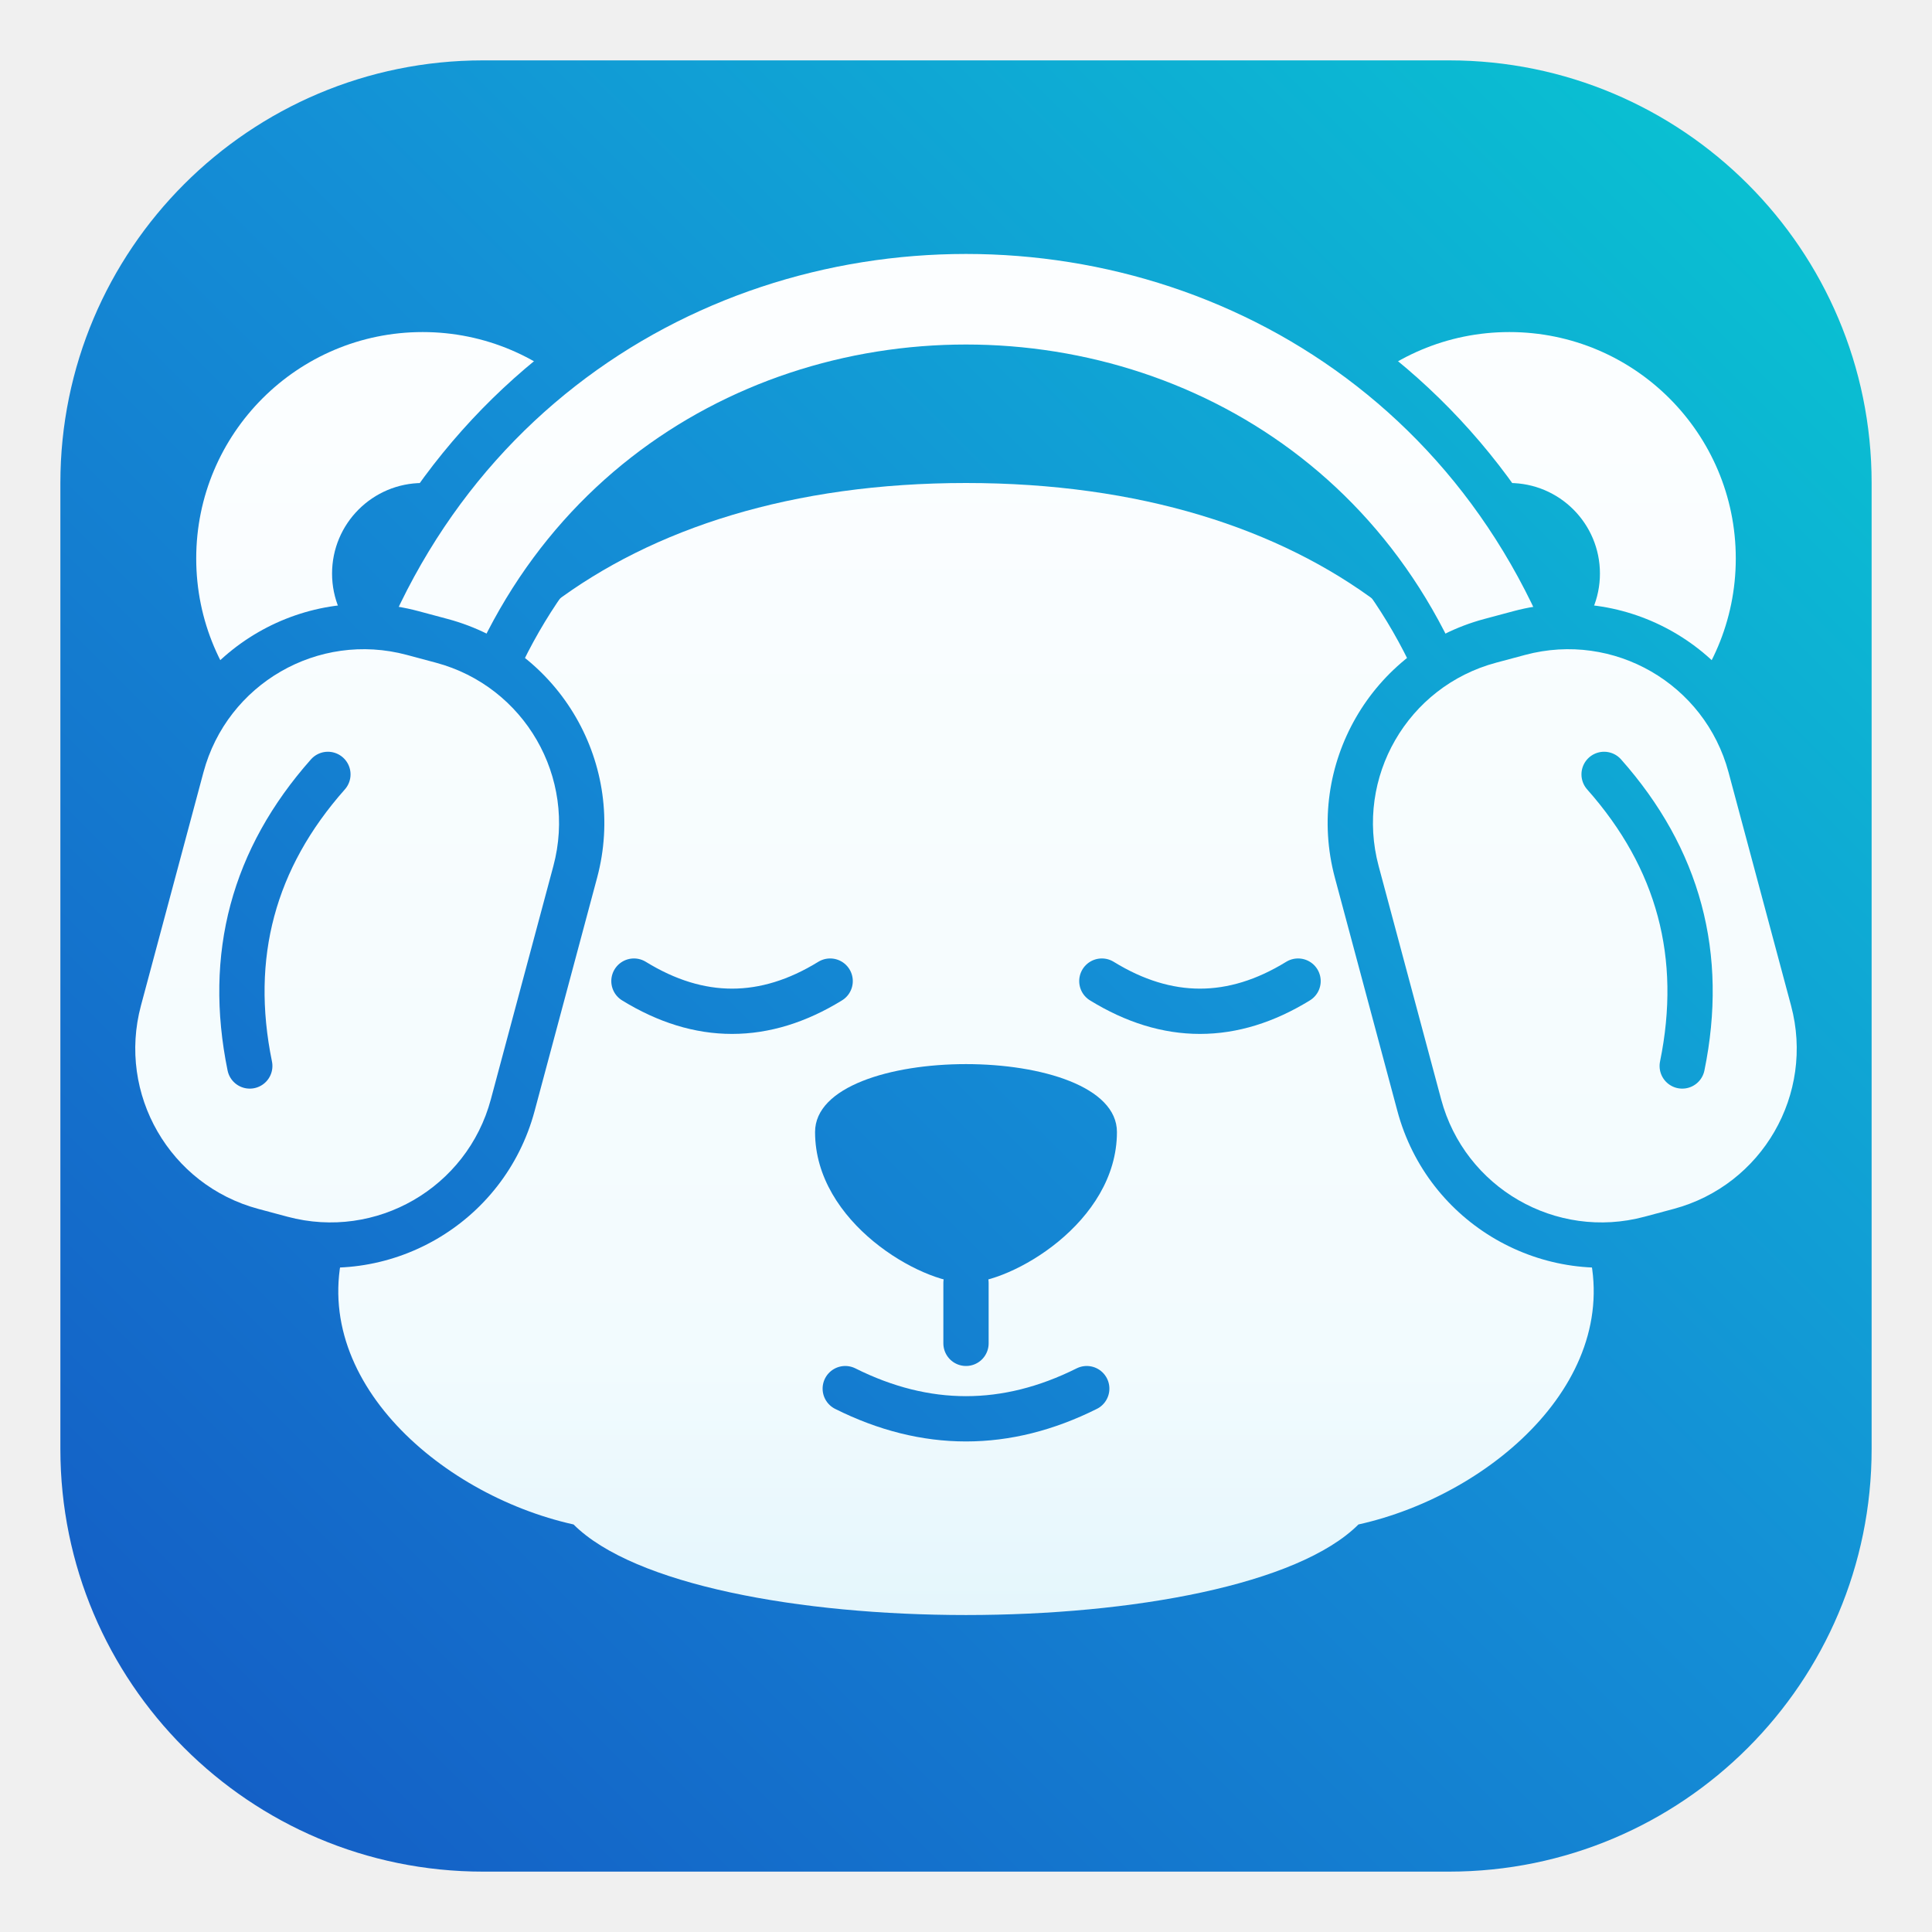
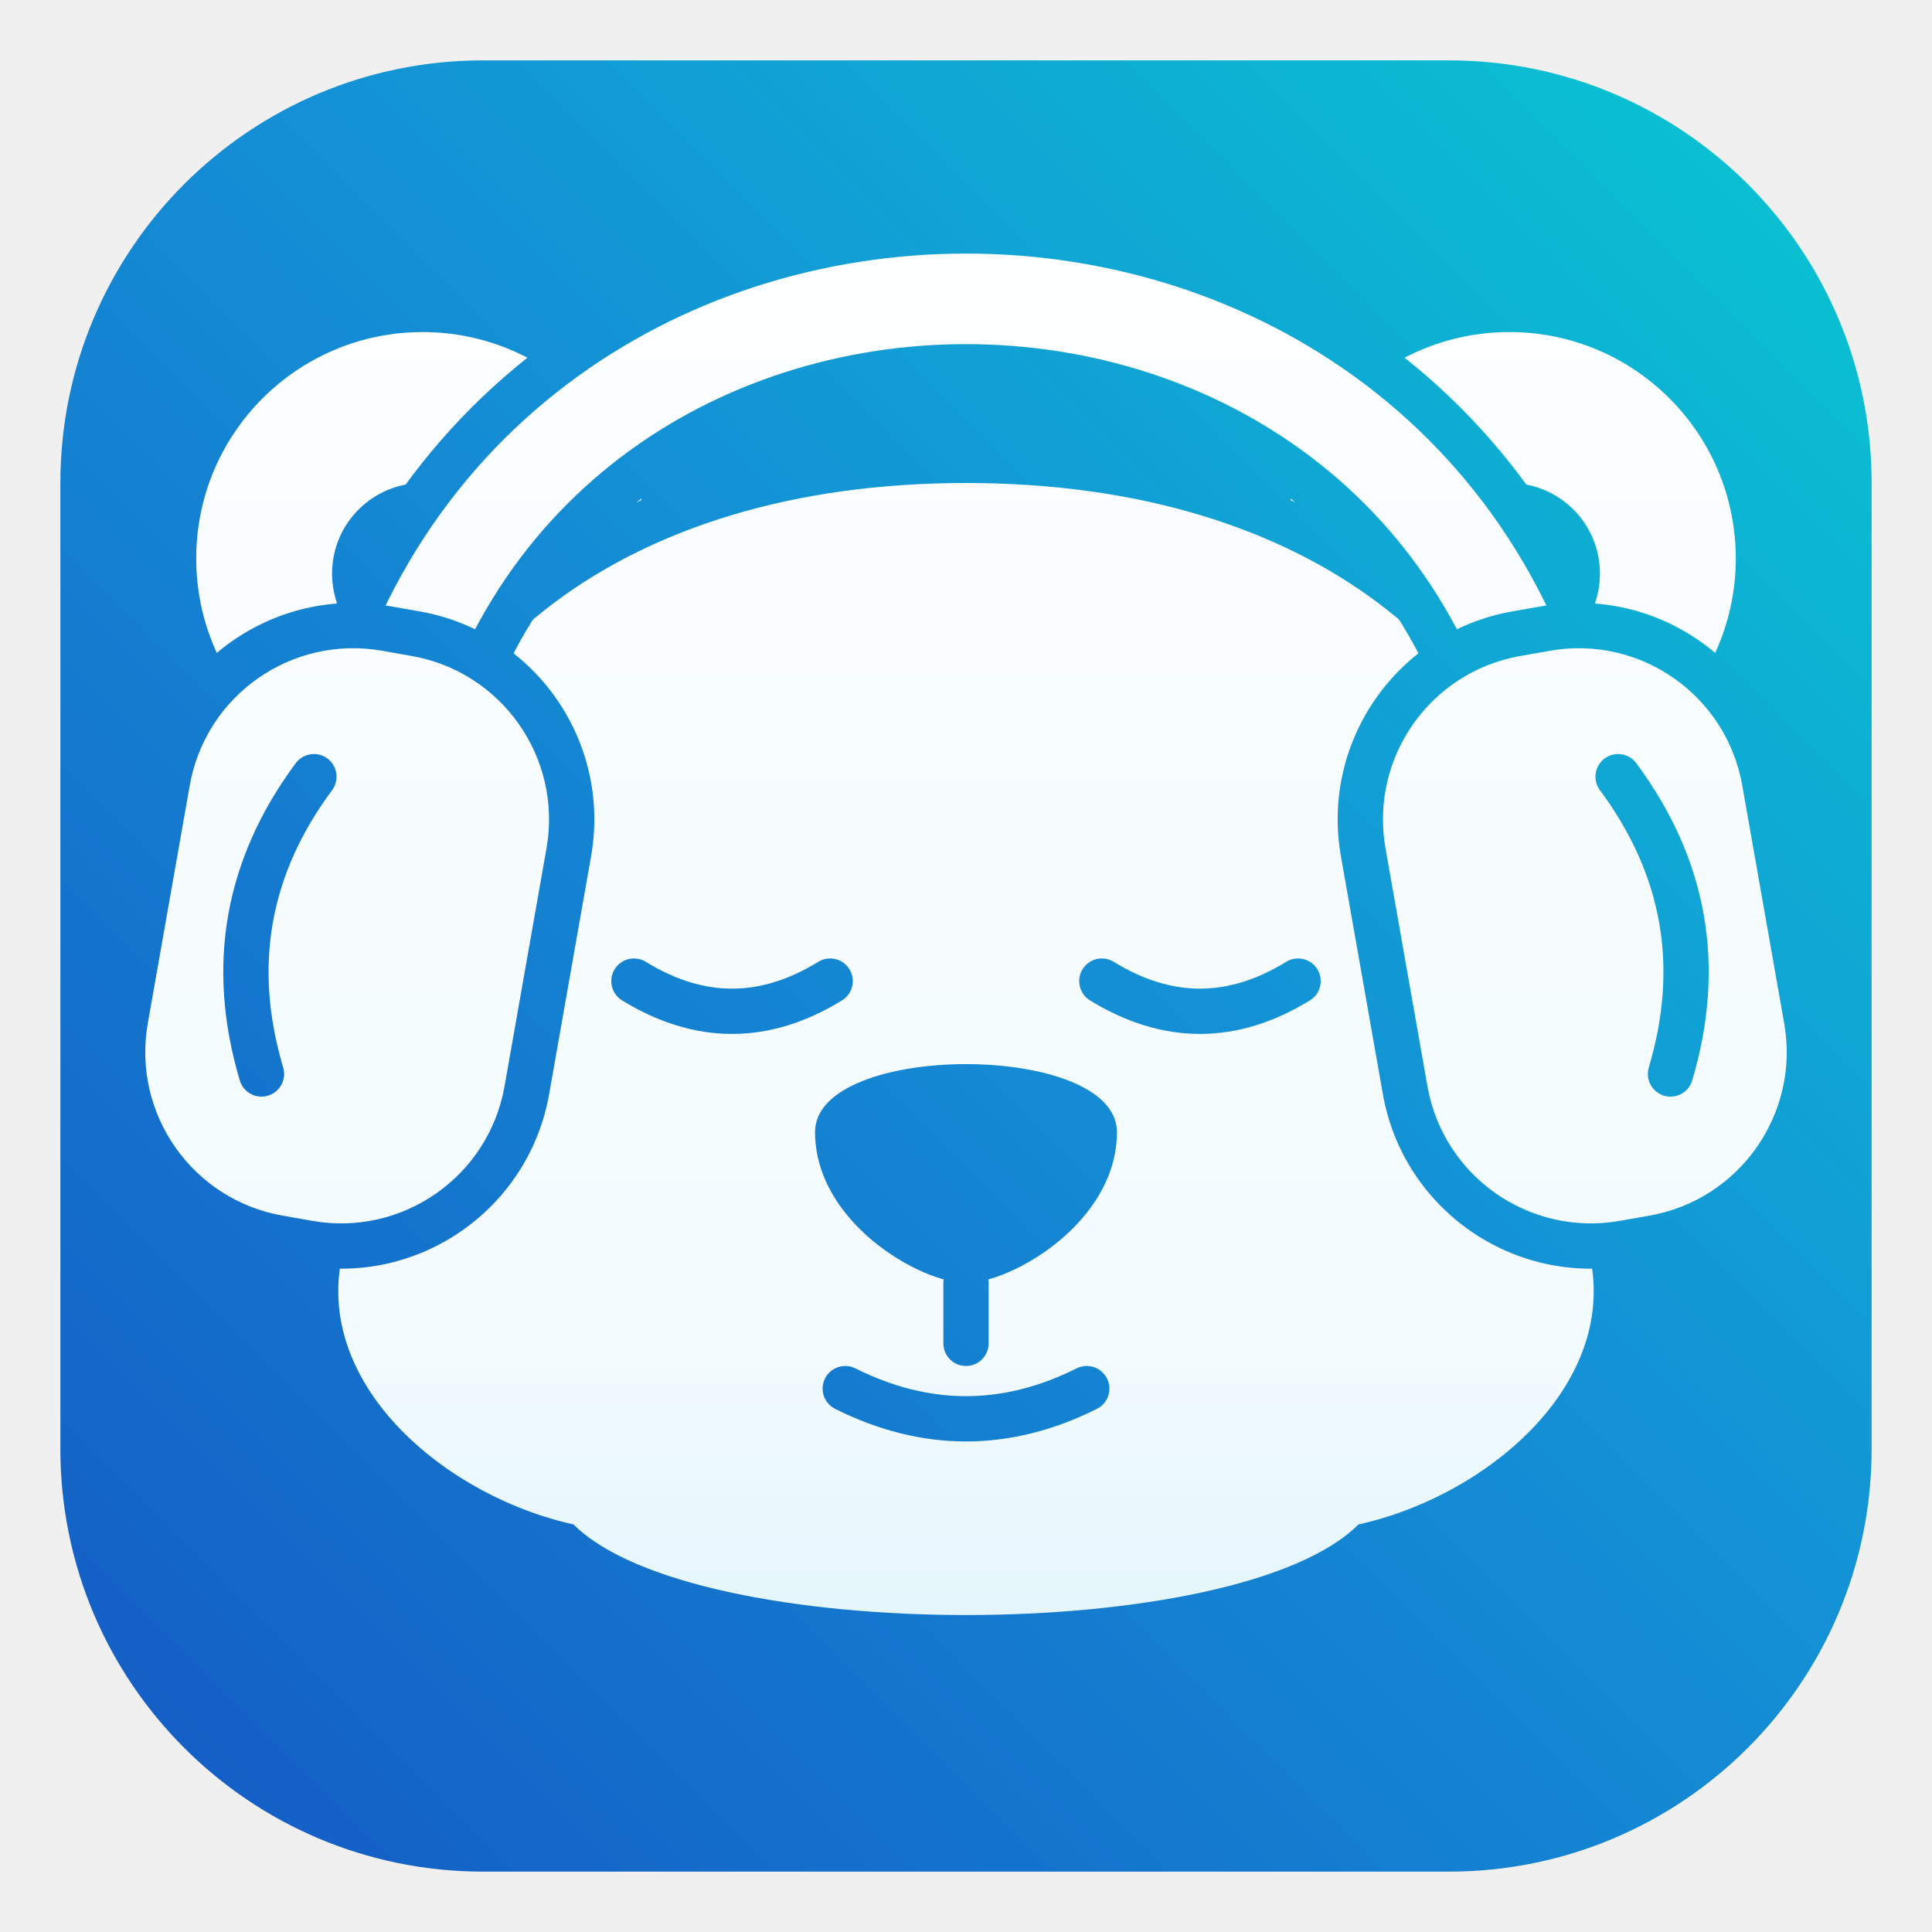
<svg xmlns="http://www.w3.org/2000/svg" viewBox="0 0 128 128">
  <defs>
    <linearGradient id="bg" x1="0" y1="1" x2="1" y2="0">
      <stop offset="0" stop-color="#1459c4" />
      <stop offset=".55" stop-color="#1490d6" />
      <stop offset="1" stop-color="#08c8d1" />
    </linearGradient>
    <linearGradient id="fur" x1="0" y1="0" x2="0" y2="1">
      <stop offset="0" stop-color="#ffffff" />
      <stop offset=".7" stop-color="#f2fbfe" />
      <stop offset="1" stop-color="#d3f0fa" />
    </linearGradient>
    <linearGradient id="hp" x1="0" y1="0" x2="0" y2="1">
      <stop offset="0" stop-color="#d4f3fc" />
      <stop offset="1" stop-color="#9edcf2" />
    </linearGradient>
    <mask id="m" maskUnits="userSpaceOnUse" x="0" y="0" width="128" height="128">
      <g transform="translate(0 7)">
        <circle cx="28" cy="30" r="15" fill="white" />
        <circle cx="28" cy="31" r="6" fill="black" />
        <circle cx="100" cy="30" r="15" fill="white" />
        <circle cx="100" cy="31" r="6" fill="black" />
        <path d="M64 25 C 87 25, 101 37, 103 53 C 109 59, 111 69, 105 75 C 108 84, 99 92, 90 94 C 82 102, 46 102, 38 94 C 29 92, 20 84, 23 75 C 17 69, 19 59, 25 53 C 27 37, 41 25, 64 25 Z" fill="white" stroke="black" stroke-width="6" />
        <path d="M64 25 C 87 25, 101 37, 103 53 C 109 59, 111 69, 105 75 C 108 84, 99 92, 90 94 C 82 102, 46 102, 38 94 C 29 92, 20 84, 23 75 C 17 69, 19 59, 25 53 C 27 37, 41 25, 64 25 Z" fill="white" />
        <path d="M54 68 C 54 62, 74 62, 74 68 C 74 74, 67 78, 64 78 C 61 78, 54 74, 54 68 Z" fill="black" />
        <path d="M64 78 v4 M56 85 q8 4 16 0 M42 58 q6.5 4 13 0 M73 58 q6.5 4 13 0" fill="none" stroke="black" stroke-width="3" stroke-linecap="round" />
-         <path d="M25.6 45.3 C 34 2, 94 2, 102.4 45.3" fill="none" stroke="black" stroke-width="12" stroke-linecap="round" />
-         <path d="M25.6 45.3 C 34 2, 94 2, 102.4 45.3" fill="none" stroke="white" stroke-width="6" stroke-linecap="round" />
-         <g transform="rotate(15 23 55)">
+         <path d="M24.7 45.2 C 33 2, 95 2, 103.3 45.2" fill="none" stroke="black" stroke-width="12" stroke-linecap="round" />
+         <path d="M24.7 45.2 C 33 2, 95 2, 103.3 45.2" fill="none" stroke="white" stroke-width="6" stroke-linecap="round" />
+         <g transform="rotate(10 23 55)">
          <rect x="8" y="33" width="30" height="44" rx="14" fill="black" />
          <rect x="11" y="36" width="24" height="38" rx="11" fill="white" />
          <path d="M19 45 q-5 10 0 20" fill="none" stroke="black" stroke-width="3" stroke-linecap="round" />
        </g>
-         <g transform="rotate(-15 105 55)">
+         <g transform="rotate(-10 105 55)">
          <rect x="90" y="33" width="30" height="44" rx="14" fill="black" />
          <rect x="93" y="36" width="24" height="38" rx="11" fill="white" />
          <path d="M109 45 q5 10 0 20" fill="none" stroke="black" stroke-width="3" stroke-linecap="round" />
        </g>
      </g>
    </mask>
    <mask id="clip">
      <rect x="4" y="4" width="120" height="120" rx="28" fill="white" />
    </mask>
  </defs>
  <rect x="4" y="4" width="120" height="120" rx="28" fill="url(#bg)" />
  <g mask="url(#clip)">
    <rect width="128" height="128" fill="url(#fur)" mask="url(#m)" />
  </g>
</svg>
